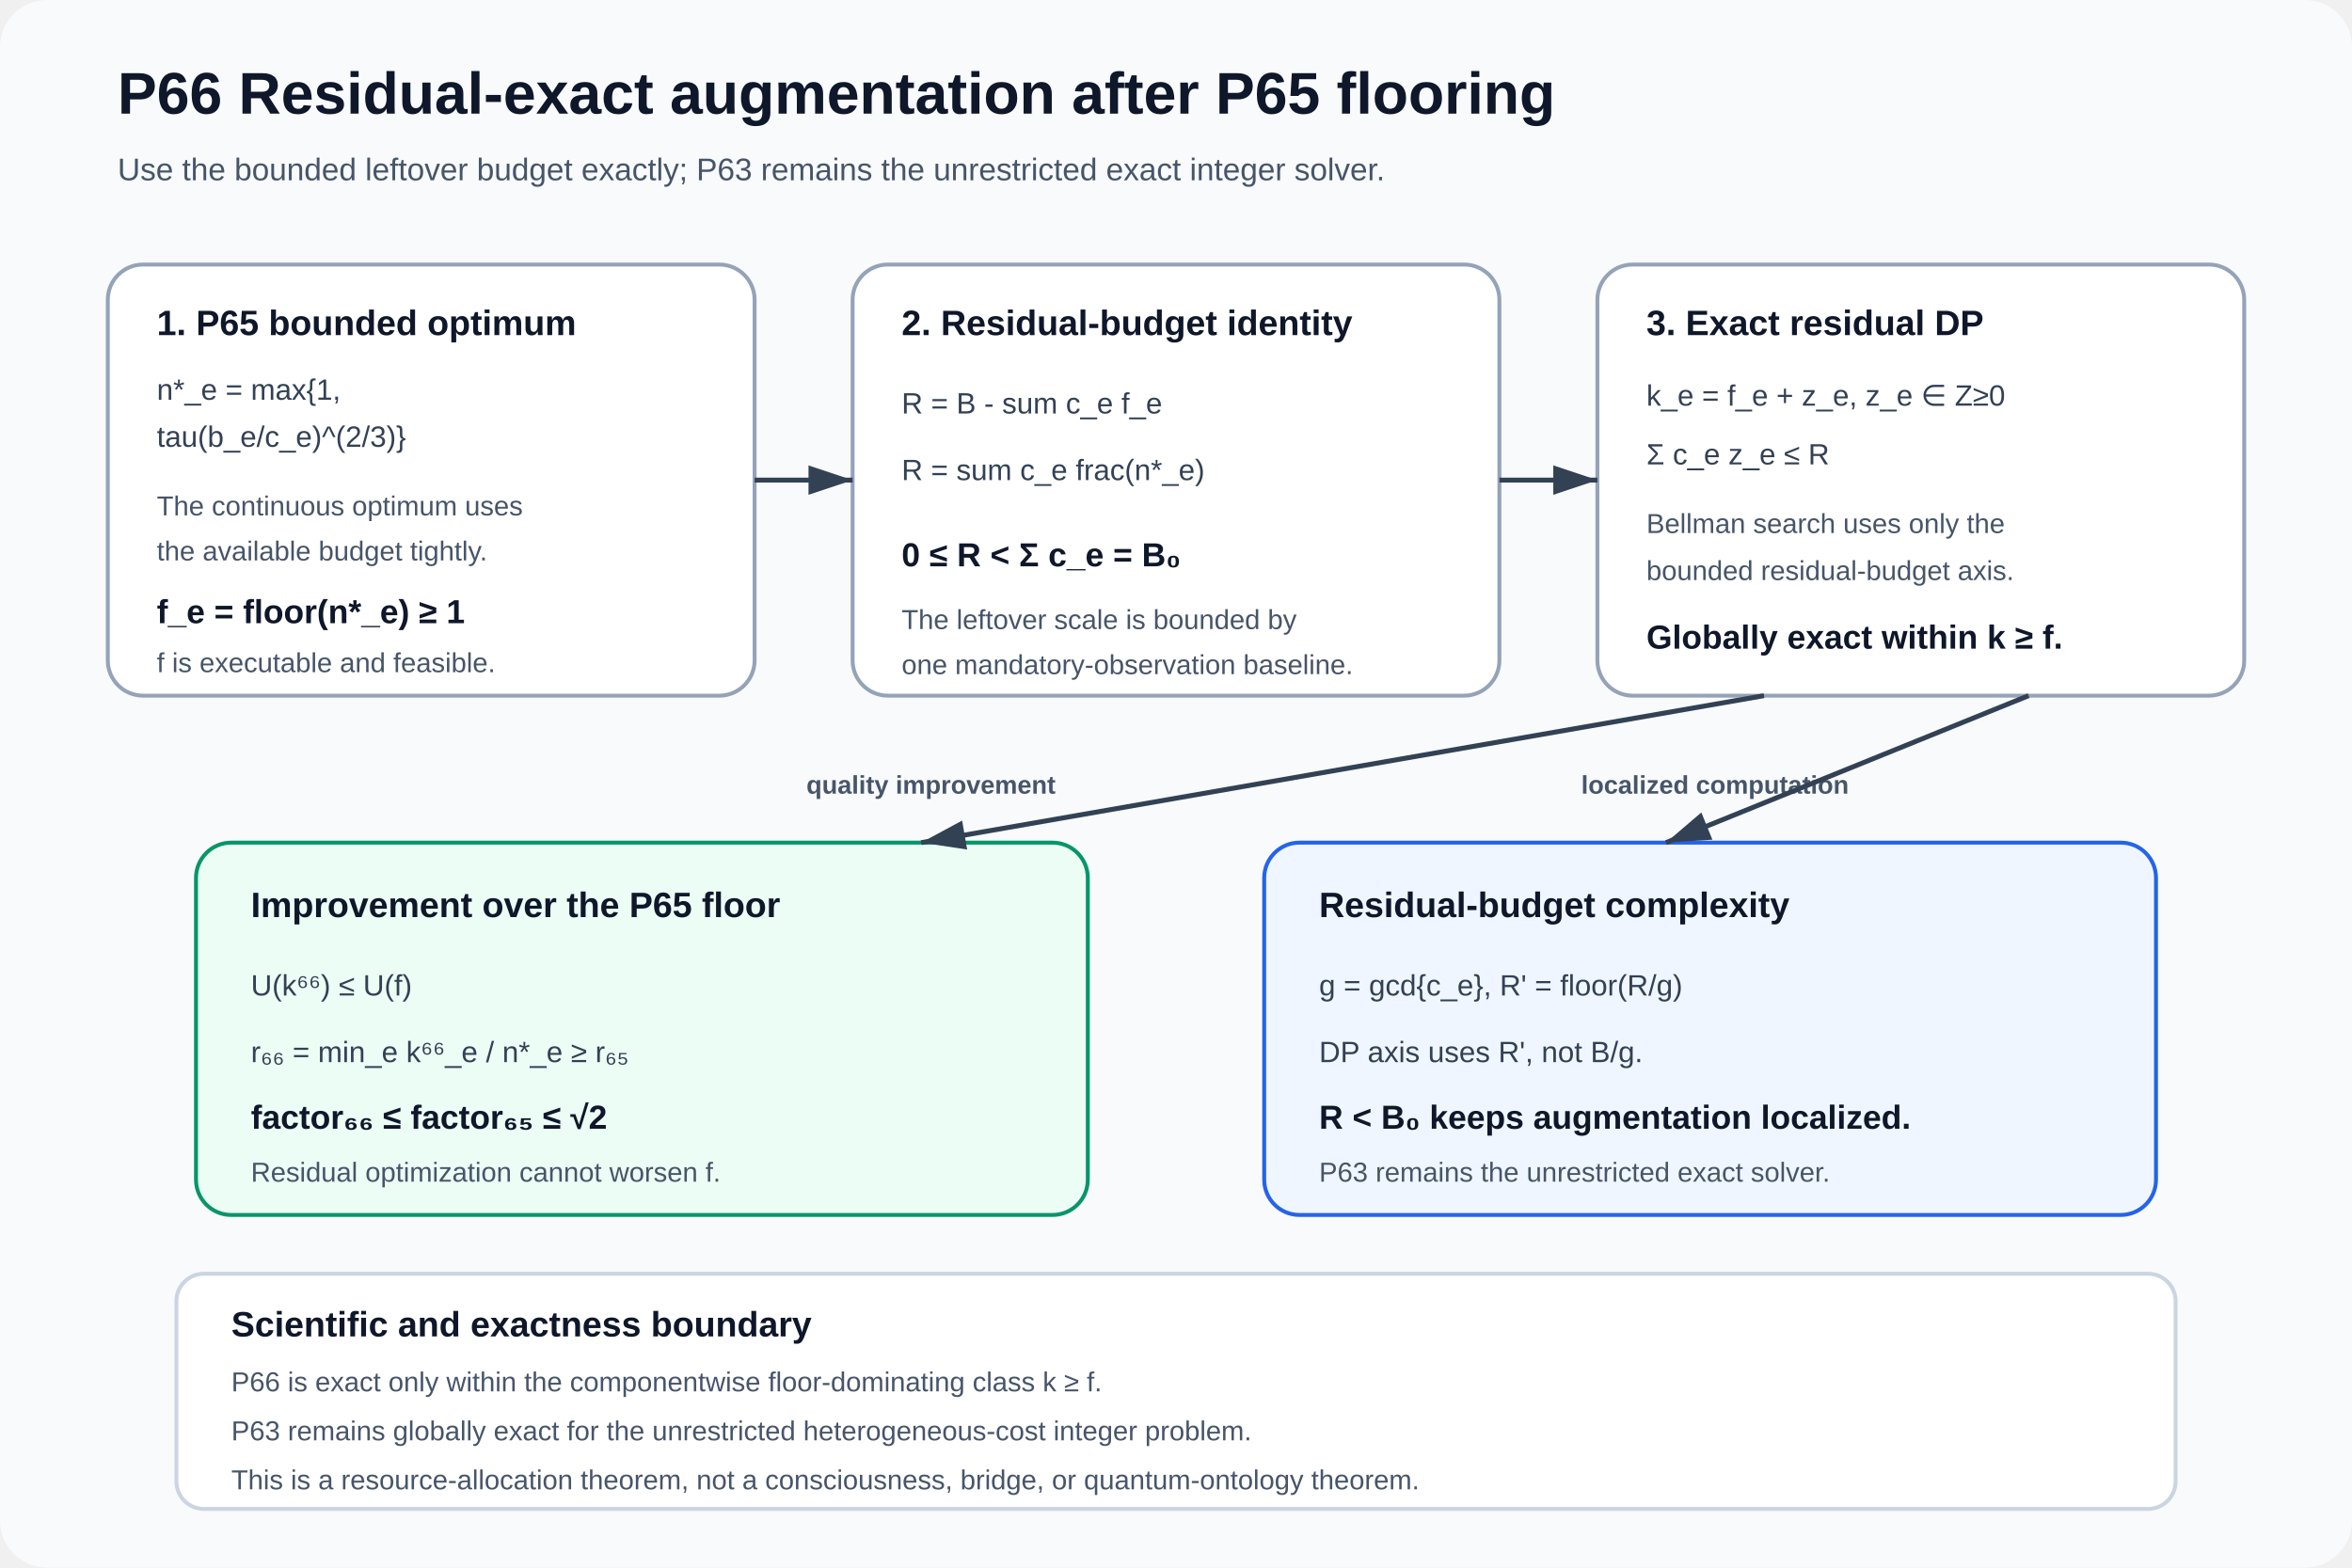
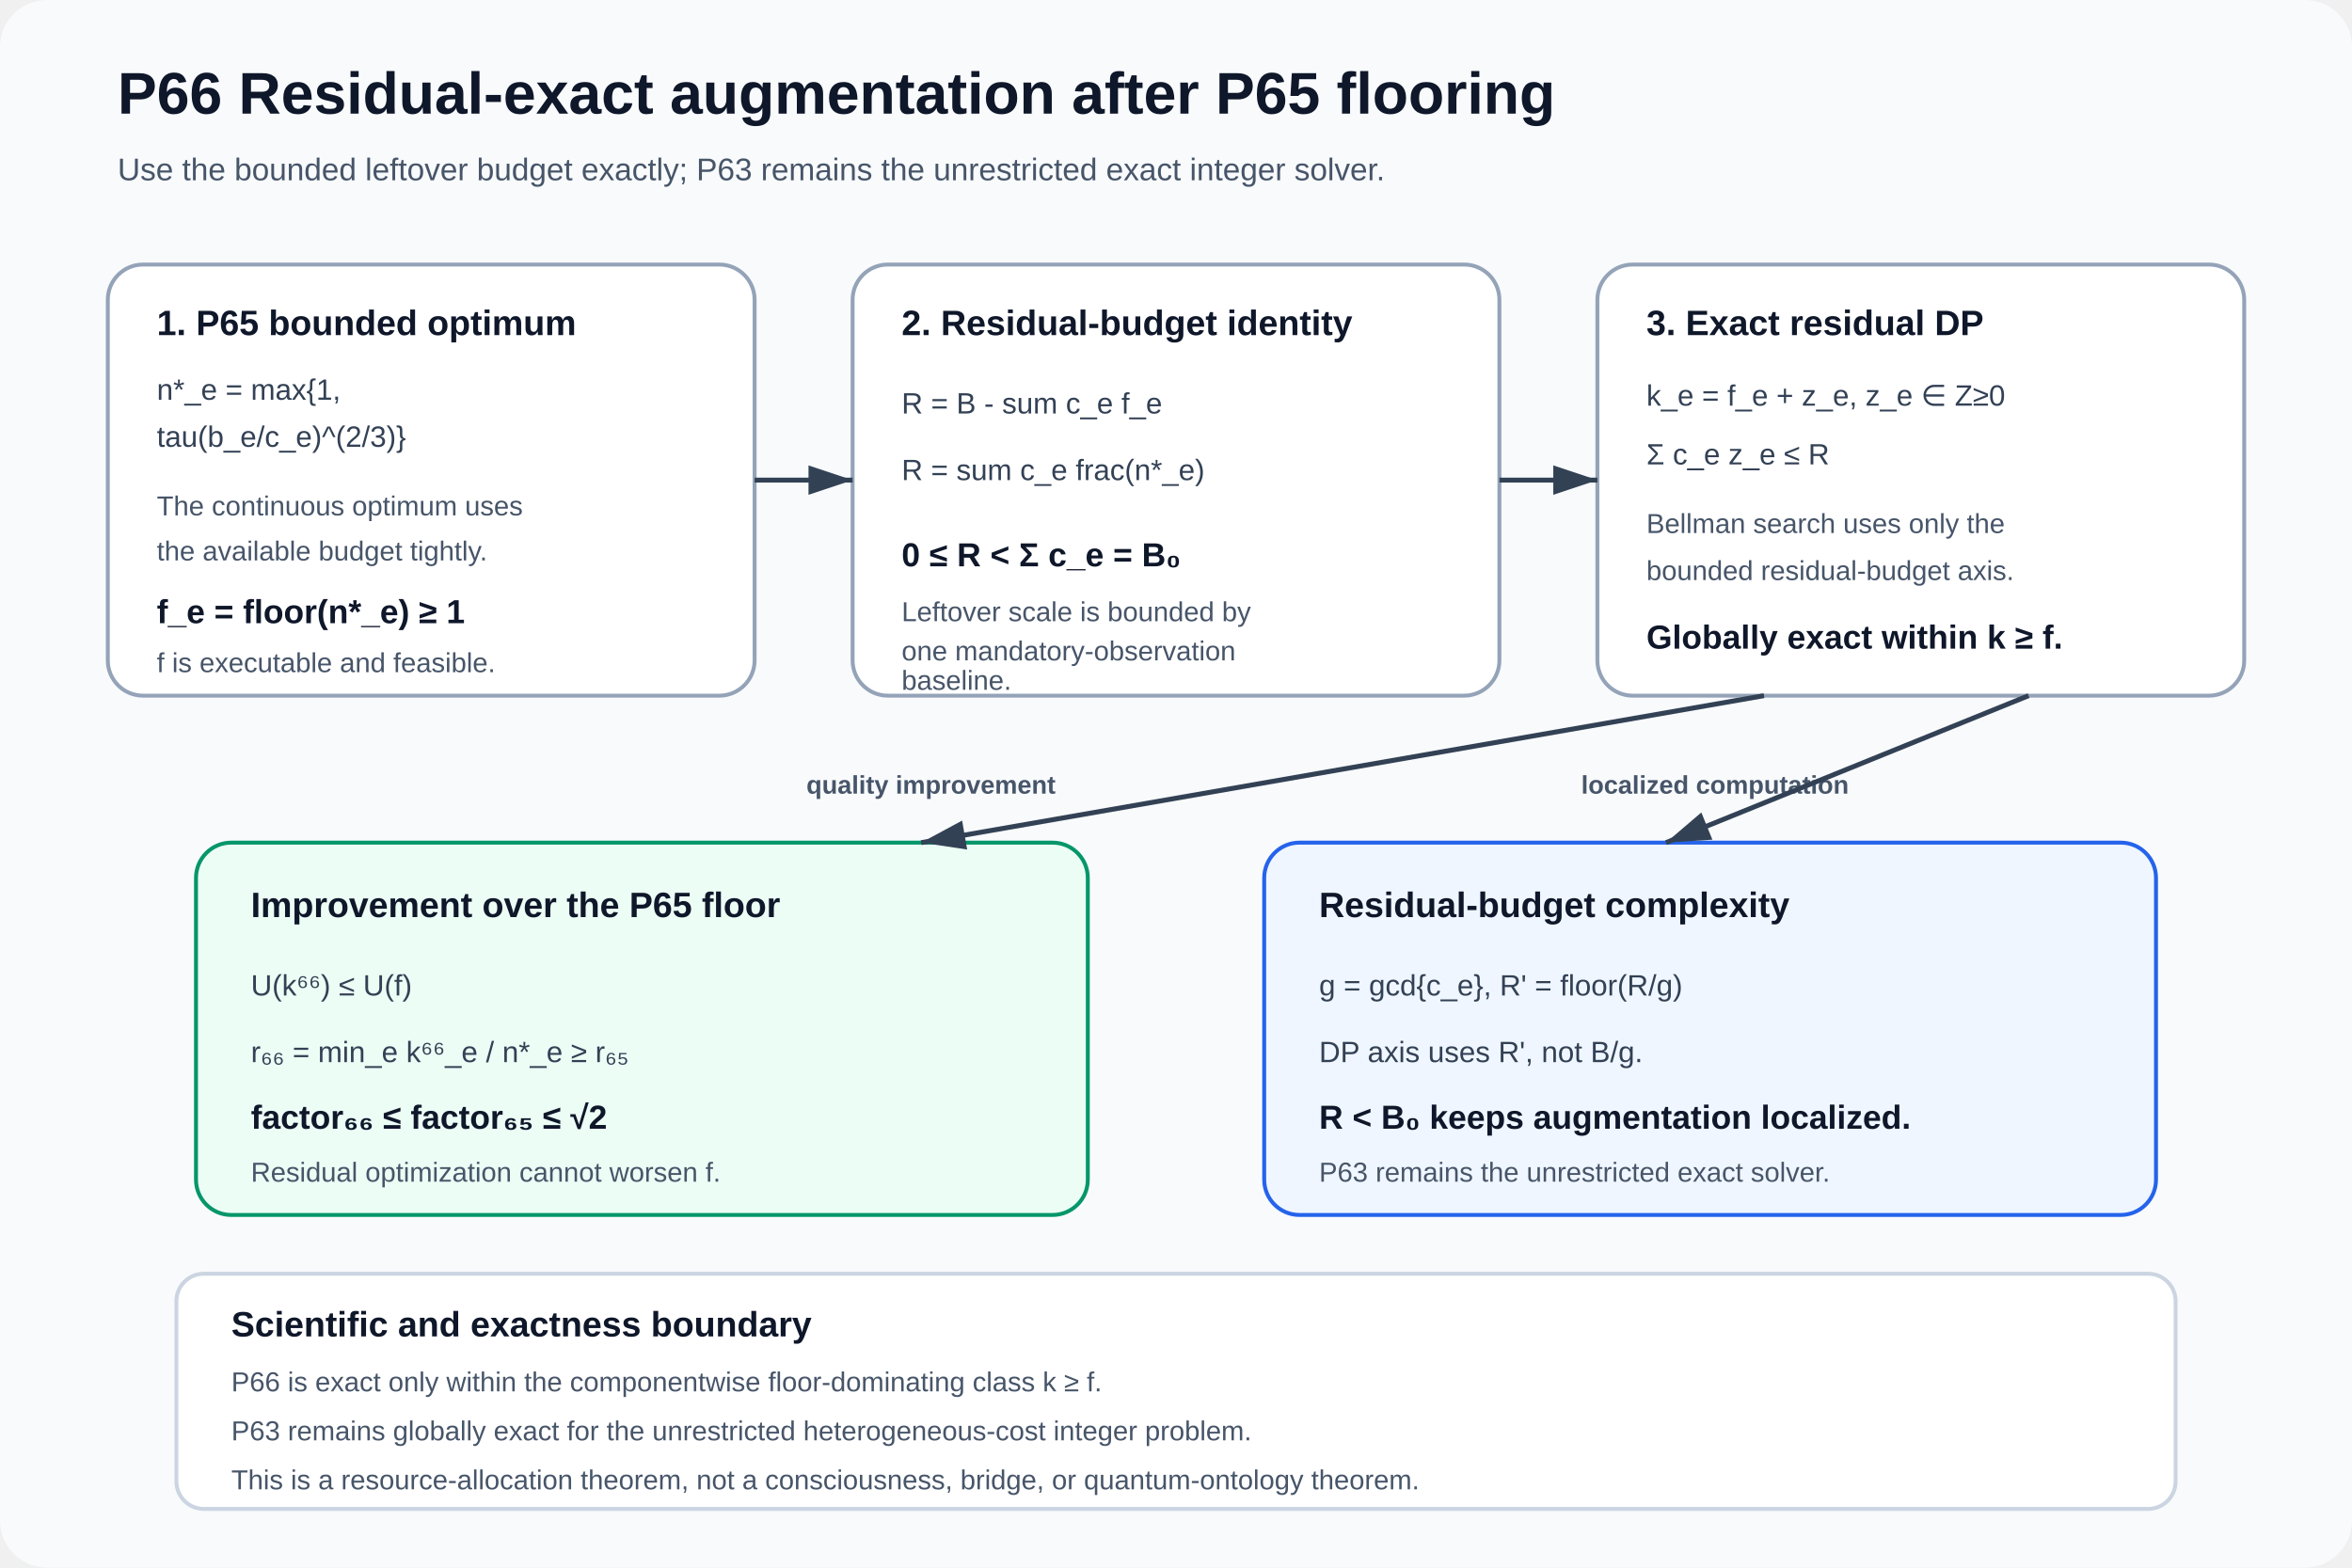
<svg xmlns="http://www.w3.org/2000/svg" width="1200" height="800" viewBox="0 0 1200 800" role="img" aria-labelledby="title desc">
  <defs>
    <marker id="arrow" markerWidth="10" markerHeight="10" refX="9" refY="3" orient="auto" markerUnits="strokeWidth">
      <path d="M0,0 L0,6 L9,3 z" fill="#334155" />
    </marker>
    <style>
      .title{font:700 30px Arial,sans-serif;fill:#0f172a}
      .subtitle{font:400 16px Arial,sans-serif;fill:#475569}
      .head{font:700 18px Arial,sans-serif;fill:#0f172a}
      .copy{font:400 15px Arial,sans-serif;fill:#334155}
      .small{font:400 14px Arial,sans-serif;fill:#475569}
      .strong{font:700 17px Arial,sans-serif;fill:#0f172a}
      .route{font:700 13px Arial,sans-serif;fill:#475569}
      .arrow{stroke:#334155;stroke-width:2.5;fill:none;marker-end:url(#arrow)}
    </style>
  </defs>
  <rect x="0" y="0" width="1200" height="800" rx="24" fill="#f8fafc" />
  <text x="60" y="58" class="title">P66  Residual-exact augmentation after P65 flooring</text>
  <text x="60" y="92" class="subtitle">Use the bounded leftover budget exactly; P63 remains the unrestricted exact integer solver.</text>
  <g id="block-continuous" data-x="55" data-y="135" data-w="330" data-h="220">
    <rect x="55" y="135" width="330" height="220" rx="18" fill="#ffffff" stroke="#94a3b8" stroke-width="2" />
    <text x="80" y="171" class="head">1. P65 bounded optimum</text>
    <text x="80" y="204" class="copy">n*_e = max{1,</text>
    <text x="80" y="228" class="copy">tau(b_e/c_e)^(2/3)}</text>
    <text x="80" y="263" class="small">The continuous optimum uses</text>
    <text x="80" y="286" class="small">the available budget tightly.</text>
    <text x="80" y="318" class="strong">f_e = floor(n*_e) ≥ 1</text>
    <text x="80" y="343" class="small">f is executable and feasible.</text>
  </g>
  <g id="block-residual" data-x="435" data-y="135" data-w="330" data-h="220">
    <rect x="435" y="135" width="330" height="220" rx="18" fill="#ffffff" stroke="#94a3b8" stroke-width="2" />
    <text x="460" y="171" class="head">2. Residual-budget identity</text>
    <text x="460" y="211" class="copy">R = B - sum c_e f_e</text>
    <text x="460" y="245" class="copy">R = sum c_e frac(n*_e)</text>
    <text x="460" y="289" class="strong">0 ≤ R &lt; Σ c_e = B₀</text>
-     <text x="460" y="321" class="small">The leftover scale is bounded by</text>
-     <text x="460" y="344" class="small">one mandatory-observation baseline.</text>
+     <text x="460" y="317" class="small">Leftover scale is bounded by</text>
+     <text x="460" y="337" class="small">one mandatory-observation</text>
+     <text x="460" y="352" class="small">baseline.</text>
  </g>
  <g id="block-dp" data-x="815" data-y="135" data-w="330" data-h="220">
    <rect x="815" y="135" width="330" height="220" rx="18" fill="#ffffff" stroke="#94a3b8" stroke-width="2" />
    <text x="840" y="171" class="head">3. Exact residual DP</text>
    <text x="840" y="207" class="copy">k_e = f_e + z_e,  z_e ∈ Z≥0</text>
    <text x="840" y="237" class="copy">Σ c_e z_e ≤ R</text>
    <text x="840" y="272" class="small">Bellman search uses only the</text>
    <text x="840" y="296" class="small">bounded residual-budget axis.</text>
    <text x="840" y="331" class="strong">Globally exact within k ≥ f.</text>
  </g>
  <line id="arrow-1" class="arrow" x1="385" y1="245" x2="435" y2="245" data-source="block-continuous" data-target="block-residual" />
  <line id="arrow-2" class="arrow" x1="765" y1="245" x2="815" y2="245" data-source="block-residual" data-target="block-dp" />
  <text x="475" y="405" class="route" text-anchor="middle">quality improvement</text>
  <text x="875" y="405" class="route" text-anchor="middle">localized computation</text>
  <g id="block-improvement" data-x="100" data-y="430" data-w="455" data-h="190">
    <rect x="100" y="430" width="455" height="190" rx="18" fill="#ecfdf5" stroke="#059669" stroke-width="2" />
    <text x="128" y="468" class="head">Improvement over the P65 floor</text>
    <text x="128" y="508" class="copy">U(k⁶⁶) ≤ U(f)</text>
    <text x="128" y="542" class="copy">r₆₆ = min_e k⁶⁶_e / n*_e ≥ r₆₅</text>
    <text x="128" y="576" class="strong">factor₆₆ ≤ factor₆₅ ≤ √2</text>
    <text x="128" y="603" class="small">Residual optimization cannot worsen f.</text>
  </g>
  <g id="block-complexity" data-x="645" data-y="430" data-w="455" data-h="190">
    <rect x="645" y="430" width="455" height="190" rx="18" fill="#eff6ff" stroke="#2563eb" stroke-width="2" />
    <text x="673" y="468" class="head">Residual-budget complexity</text>
    <text x="673" y="508" class="copy">g = gcd{c_e},  R' = floor(R/g)</text>
    <text x="673" y="542" class="copy">DP axis uses R', not B/g.</text>
    <text x="673" y="576" class="strong">R &lt; B₀ keeps augmentation localized.</text>
    <text x="673" y="603" class="small">P63 remains the unrestricted exact solver.</text>
  </g>
  <line id="arrow-3" class="arrow" x1="900" y1="355" x2="470" y2="430" data-source="block-dp" data-target="block-improvement" />
  <line id="arrow-4" class="arrow" x1="1035" y1="355" x2="850" y2="430" data-source="block-dp" data-target="block-complexity" />
  <g id="block-boundary" data-x="90" data-y="650" data-w="1020" data-h="120">
    <rect x="90" y="650" width="1020" height="120" rx="14" fill="#ffffff" stroke="#cbd5e1" stroke-width="2" />
    <text x="118" y="682" class="head">Scientific and exactness boundary</text>
    <text x="118" y="710" class="small">P66 is exact only within the componentwise floor-dominating class k ≥ f.</text>
    <text x="118" y="735" class="small">P63 remains globally exact for the unrestricted heterogeneous-cost integer problem.</text>
    <text x="118" y="760" class="small">This is a resource-allocation theorem, not a consciousness, bridge, or quantum-ontology theorem.</text>
  </g>
</svg>
